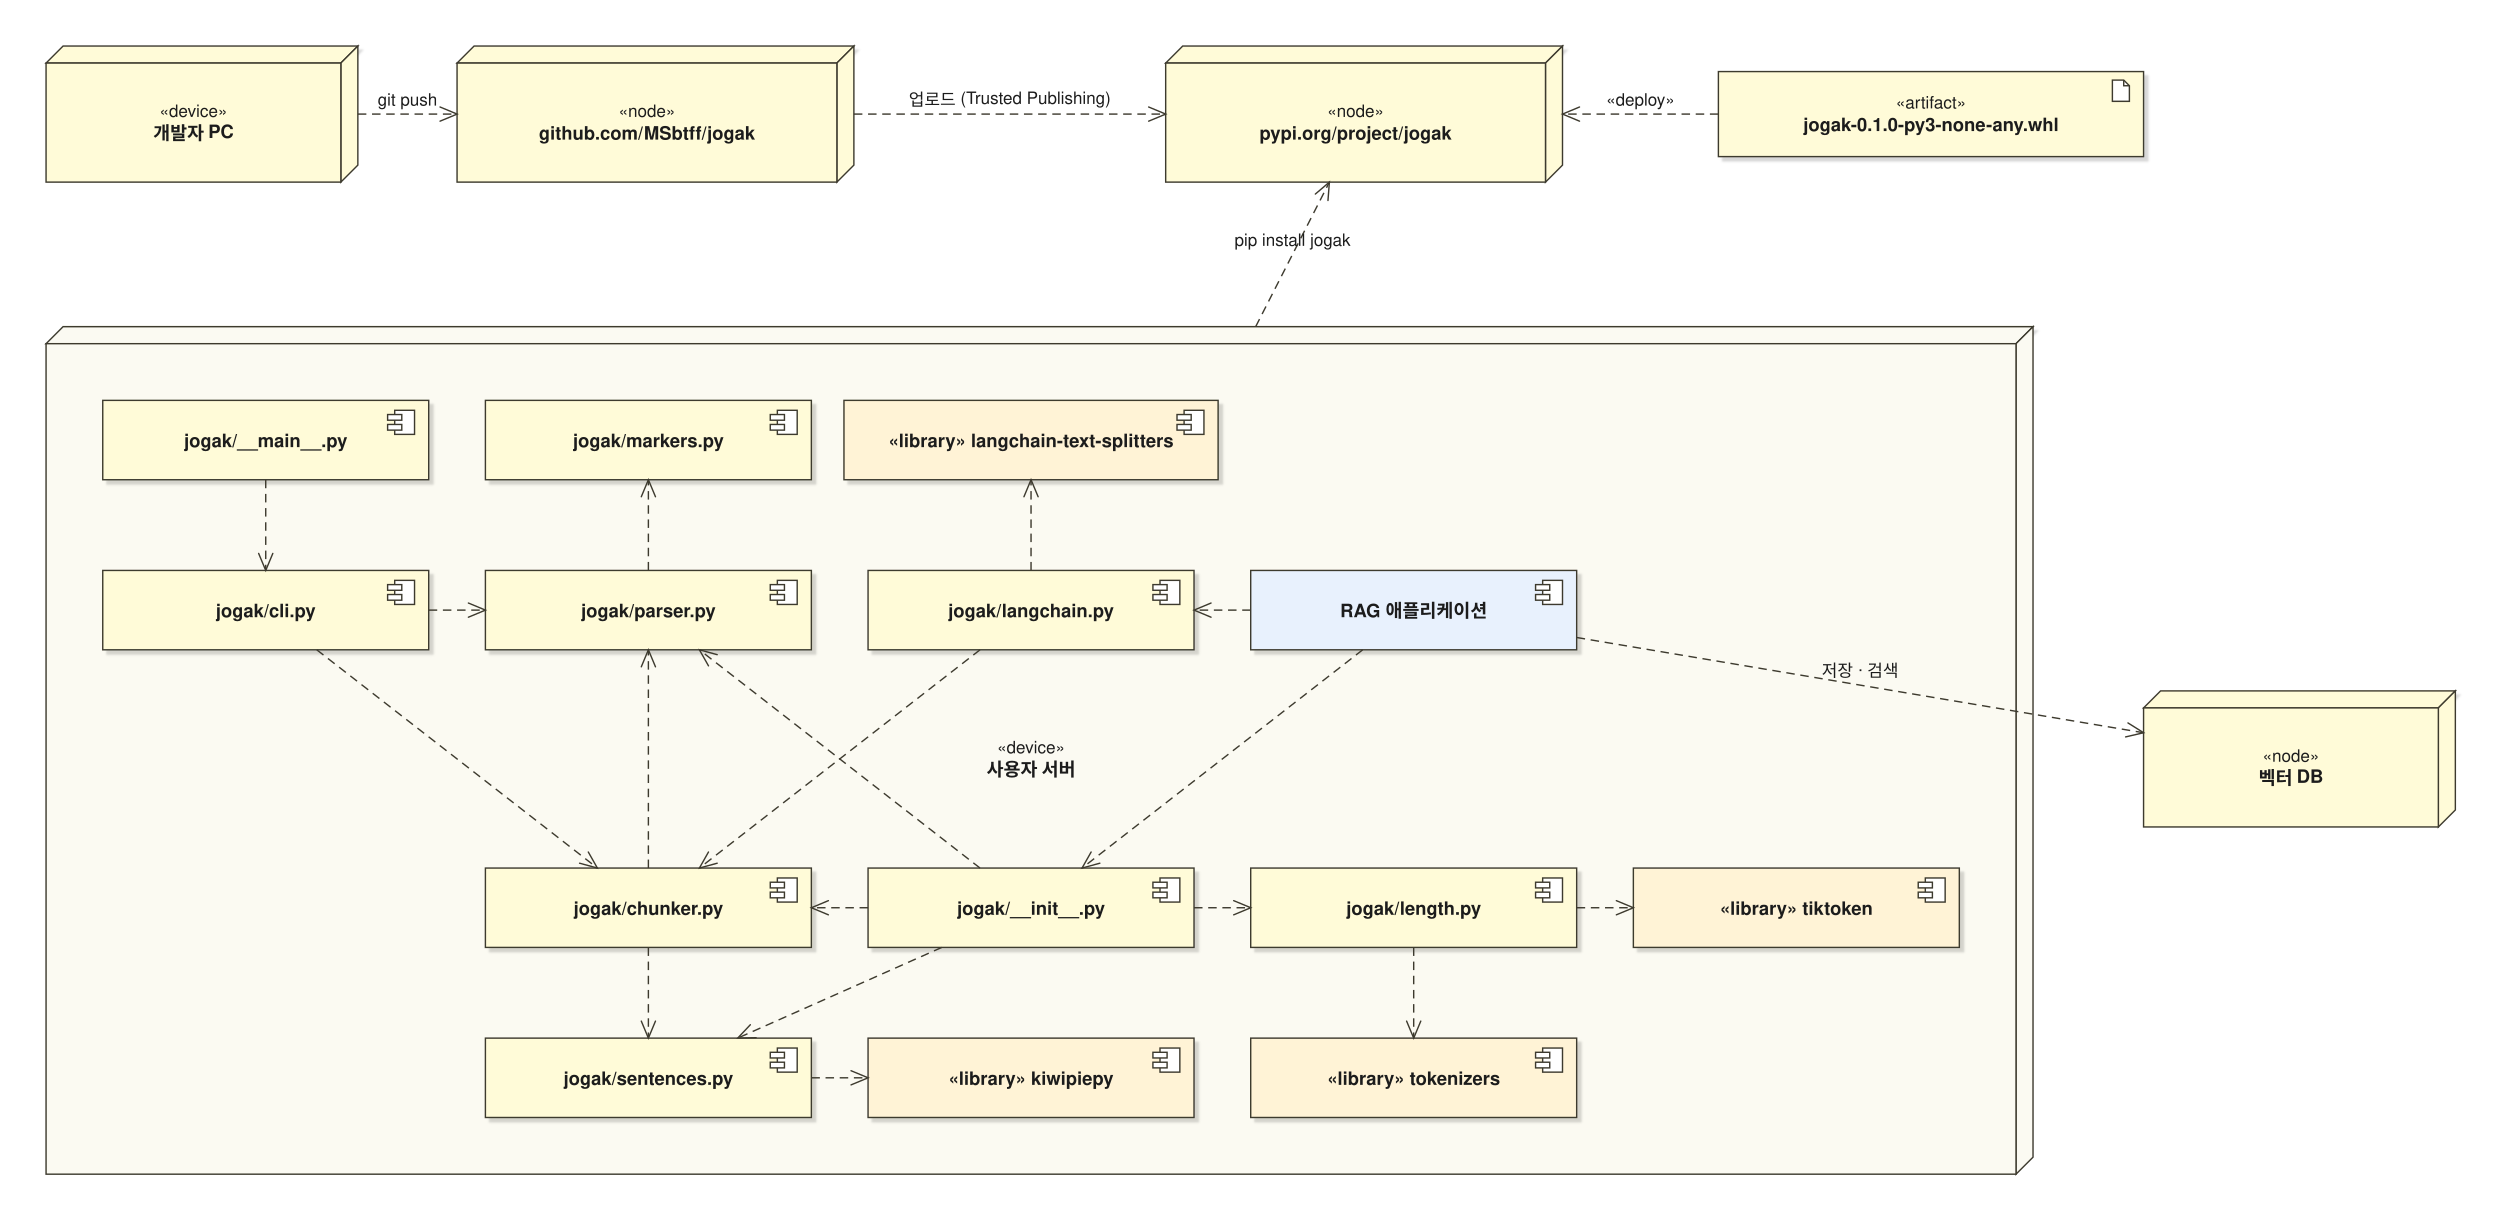
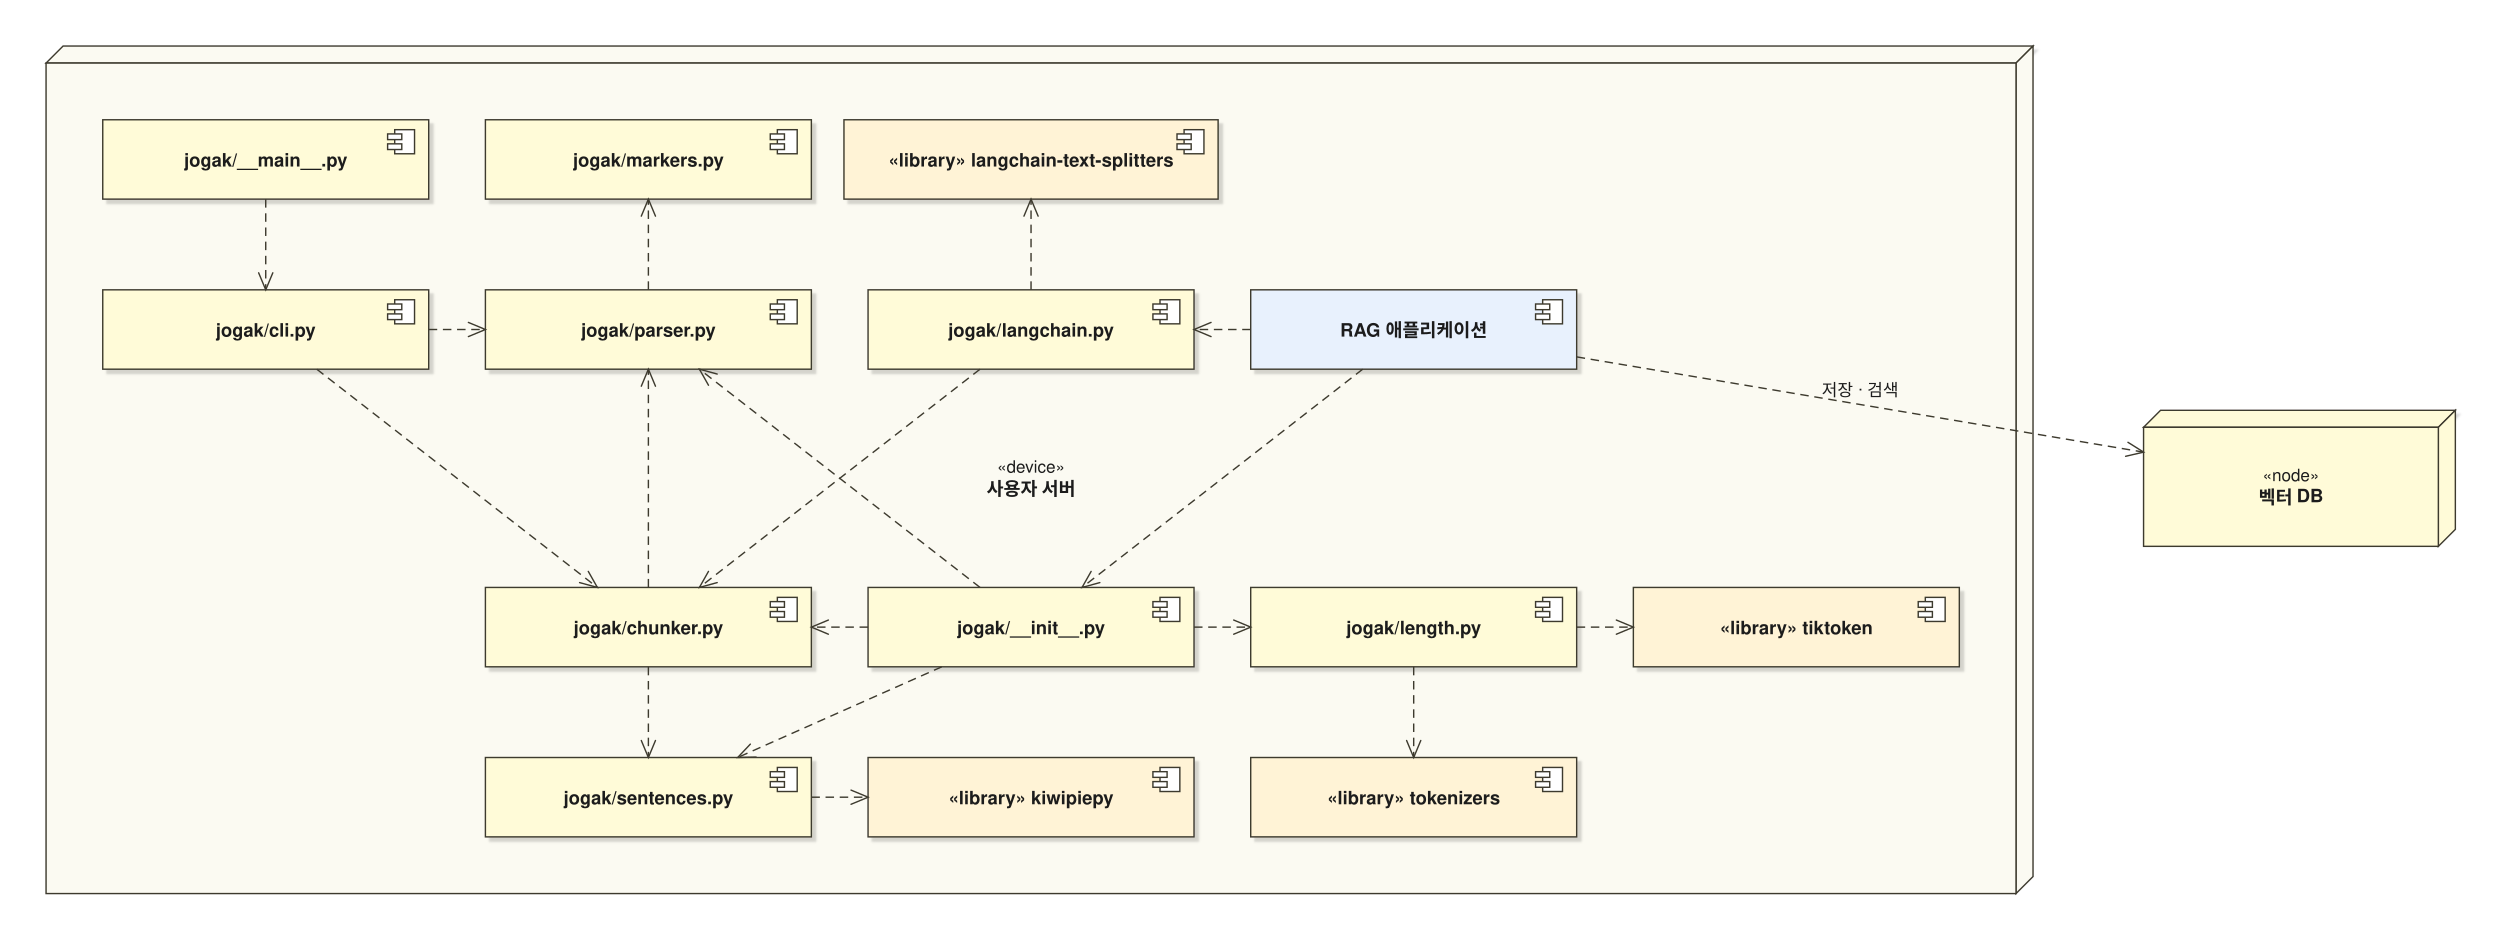
- <svg xmlns="http://www.w3.org/2000/svg" id="canvas" viewBox="8 8 1764 860" width="1764" height="860">
+ <svg xmlns="http://www.w3.org/2000/svg" id="canvas" viewBox="8 206 1764 662" width="1764" height="662">
  <defs>
    <filter id="shadow" x="-20%" y="-20%" width="150%" height="150%">
      <feDropShadow dx="3" dy="3" stdDeviation="1" flood-color="#000" flood-opacity="0.16" />
    </filter>
    <pattern id="grid" width="16" height="16" patternUnits="userSpaceOnUse">
      <circle cx="1" cy="1" r="0.8" fill="#dadcd2" />
    </pattern>
  </defs>
  <g transform="translate(0.5 0.5)">
    <rect x="-0.5" y="-0.5" width="3000" height="2000" fill="#ffffff" />
    <g>
-       <g data-id="e6" data-element-family="runtime">
+       <g data-id="e2" data-element-family="runtime">
        <path d="M 40 250 L 52 238 L 1442 238 L 1430 250 Z" fill="#fbfaf2" stroke="#3d3a2e" stroke-width="1" filter="url(#shadow)" />
        <path d="M 1430 250 L 1442 238 L 1442 824 L 1430 836 Z" fill="#fbfaf2" stroke="#3d3a2e" stroke-width="1" />
        <rect x="40" y="250" width="1390" height="586" fill="#fbfaf2" stroke="#3d3a2e" stroke-width="1" />
        <text x="735" y="539" fill="#1c1c1c" font-family="Helvetica, Arial, &quot;Apple SD Gothic Neo&quot;, sans-serif" font-size="12" font-weight="400" font-style="normal" text-decoration="none" text-anchor="middle" pointer-events="none">«device»</text>
        <text x="735" y="555" fill="#1c1c1c" font-family="Helvetica, Arial, &quot;Apple SD Gothic Neo&quot;, sans-serif" font-size="13" font-weight="600" font-style="normal" text-decoration="none" text-anchor="middle" pointer-events="none">사용자 서버</text>
      </g>
      <g data-id="e1" data-element-family="runtime">
-         <path d="M 40 52 L 52 40 L 260 40 L 248 52 Z" fill="#fffbd8" stroke="#3d3a2e" stroke-width="1" filter="url(#shadow)" />
-         <path d="M 248 52 L 260 40 L 260 124 L 248 136 Z" fill="#fffbd8" stroke="#3d3a2e" stroke-width="1" />
-         <rect x="40" y="52" width="208" height="84" fill="#fffbd8" stroke="#3d3a2e" stroke-width="1" />
-         <text x="144" y="90" fill="#1c1c1c" font-family="Helvetica, Arial, &quot;Apple SD Gothic Neo&quot;, sans-serif" font-size="12" font-weight="400" font-style="normal" text-decoration="none" text-anchor="middle" pointer-events="none">«device»</text>
-         <text x="144" y="106" fill="#1c1c1c" font-family="Helvetica, Arial, &quot;Apple SD Gothic Neo&quot;, sans-serif" font-size="13" font-weight="600" font-style="normal" text-decoration="none" text-anchor="middle" pointer-events="none">개발자 PC</text>
-       </g>
-       <g data-id="e2" data-element-family="runtime">
-         <path d="M 330 52 L 342 40 L 610 40 L 598 52 Z" fill="#fffbd8" stroke="#3d3a2e" stroke-width="1" filter="url(#shadow)" />
-         <path d="M 598 52 L 610 40 L 610 124 L 598 136 Z" fill="#fffbd8" stroke="#3d3a2e" stroke-width="1" />
-         <rect x="330" y="52" width="268" height="84" fill="#fffbd8" stroke="#3d3a2e" stroke-width="1" />
-         <text x="464" y="90" fill="#1c1c1c" font-family="Helvetica, Arial, &quot;Apple SD Gothic Neo&quot;, sans-serif" font-size="12" font-weight="400" font-style="normal" text-decoration="none" text-anchor="middle" pointer-events="none">«node»</text>
-         <text x="464" y="106" fill="#1c1c1c" font-family="Helvetica, Arial, &quot;Apple SD Gothic Neo&quot;, sans-serif" font-size="13" font-weight="600" font-style="normal" text-decoration="none" text-anchor="middle" pointer-events="none">github.com/MSbtff/jogak</text>
-       </g>
-       <g data-id="e3" data-element-family="runtime">
-         <path d="M 830 52 L 842 40 L 1110 40 L 1098 52 Z" fill="#fffbd8" stroke="#3d3a2e" stroke-width="1" filter="url(#shadow)" />
-         <path d="M 1098 52 L 1110 40 L 1110 124 L 1098 136 Z" fill="#fffbd8" stroke="#3d3a2e" stroke-width="1" />
-         <rect x="830" y="52" width="268" height="84" fill="#fffbd8" stroke="#3d3a2e" stroke-width="1" />
-         <text x="964" y="90" fill="#1c1c1c" font-family="Helvetica, Arial, &quot;Apple SD Gothic Neo&quot;, sans-serif" font-size="12" font-weight="400" font-style="normal" text-decoration="none" text-anchor="middle" pointer-events="none">«node»</text>
-         <text x="964" y="106" fill="#1c1c1c" font-family="Helvetica, Arial, &quot;Apple SD Gothic Neo&quot;, sans-serif" font-size="13" font-weight="600" font-style="normal" text-decoration="none" text-anchor="middle" pointer-events="none">pypi.org/project/jogak</text>
-       </g>
-       <g data-id="e4" data-element-family="runtime">
-         <rect x="1220" y="58" width="300" height="60" fill="#fffbd8" stroke="#3d3a2e" stroke-width="1" filter="url(#shadow)" />
-         <path d="M 1498 64 L 1506 64 L 1510 68 L 1510 79 L 1498 79 Z" fill="#ffffff" stroke="#3d3a2e" stroke-width="1" />
-         <path d="M 1506 64 L 1506 68 L 1510 68" fill="none" stroke="#3d3a2e" stroke-width="1" />
-         <text x="1370" y="84" fill="#1c1c1c" font-family="Helvetica, Arial, &quot;Apple SD Gothic Neo&quot;, sans-serif" font-size="12" font-weight="400" font-style="normal" text-decoration="none" text-anchor="middle" pointer-events="none">«artifact»</text>
-         <text x="1370" y="100" fill="#1c1c1c" font-family="Helvetica, Arial, &quot;Apple SD Gothic Neo&quot;, sans-serif" font-size="13" font-weight="600" font-style="normal" text-decoration="none" text-anchor="middle" pointer-events="none">jogak-0.1.0-py3-none-any.whl</text>
-       </g>
-       <g data-id="e5" data-element-family="runtime">
        <path d="M 1520 507 L 1532 495 L 1740 495 L 1728 507 Z" fill="#fffbd8" stroke="#3d3a2e" stroke-width="1" filter="url(#shadow)" />
        <path d="M 1728 507 L 1740 495 L 1740 579 L 1728 591 Z" fill="#fffbd8" stroke="#3d3a2e" stroke-width="1" />
        <rect x="1520" y="507" width="208" height="84" fill="#fffbd8" stroke="#3d3a2e" stroke-width="1" />
        <text x="1624" y="545" fill="#1c1c1c" font-family="Helvetica, Arial, &quot;Apple SD Gothic Neo&quot;, sans-serif" font-size="12" font-weight="400" font-style="normal" text-decoration="none" text-anchor="middle" pointer-events="none">«node»</text>
        <text x="1624" y="561" fill="#1c1c1c" font-family="Helvetica, Arial, &quot;Apple SD Gothic Neo&quot;, sans-serif" font-size="13" font-weight="600" font-style="normal" text-decoration="none" text-anchor="middle" pointer-events="none">벡터 DB</text>
      </g>
-       <g data-id="e7" data-element-family="runtime">
+       <g data-id="e3" data-element-family="runtime">
        <rect x="80" y="290" width="230" height="56" fill="#fffbd8" stroke="#3d3a2e" stroke-width="1" filter="url(#shadow)" />
        <rect x="286" y="297" width="14" height="17" fill="#ffffff" stroke="#3d3a2e" stroke-width="1" />
        <rect x="281" y="300" width="10" height="4" fill="#ffffff" stroke="#3d3a2e" stroke-width="1" />
        <rect x="281" y="307" width="10" height="4" fill="#ffffff" stroke="#3d3a2e" stroke-width="1" />
        <text x="195" y="323" fill="#1c1c1c" font-family="Helvetica, Arial, &quot;Apple SD Gothic Neo&quot;, sans-serif" font-size="13" font-weight="600" font-style="normal" text-decoration="none" text-anchor="middle" pointer-events="none">jogak/__main__.py</text>
      </g>
-       <g data-id="e8" data-element-family="runtime">
+       <g data-id="e4" data-element-family="runtime">
        <rect x="350" y="290" width="230" height="56" fill="#fffbd8" stroke="#3d3a2e" stroke-width="1" filter="url(#shadow)" />
        <rect x="556" y="297" width="14" height="17" fill="#ffffff" stroke="#3d3a2e" stroke-width="1" />
        <rect x="551" y="300" width="10" height="4" fill="#ffffff" stroke="#3d3a2e" stroke-width="1" />
        <rect x="551" y="307" width="10" height="4" fill="#ffffff" stroke="#3d3a2e" stroke-width="1" />
        <text x="465" y="323" fill="#1c1c1c" font-family="Helvetica, Arial, &quot;Apple SD Gothic Neo&quot;, sans-serif" font-size="13" font-weight="600" font-style="normal" text-decoration="none" text-anchor="middle" pointer-events="none">jogak/markers.py</text>
      </g>
-       <g data-id="e9" data-element-family="runtime">
+       <g data-id="e5" data-element-family="runtime">
        <rect x="603" y="290" width="264" height="56" fill="#fff3d6" stroke="#3d3a2e" stroke-width="1" filter="url(#shadow)" />
        <rect x="843" y="297" width="14" height="17" fill="#ffffff" stroke="#3d3a2e" stroke-width="1" />
        <rect x="838" y="300" width="10" height="4" fill="#ffffff" stroke="#3d3a2e" stroke-width="1" />
        <rect x="838" y="307" width="10" height="4" fill="#ffffff" stroke="#3d3a2e" stroke-width="1" />
        <text x="735" y="323" fill="#1c1c1c" font-family="Helvetica, Arial, &quot;Apple SD Gothic Neo&quot;, sans-serif" font-size="13" font-weight="600" font-style="normal" text-decoration="none" text-anchor="middle" pointer-events="none">«library» langchain-text-splitters</text>
      </g>
-       <g data-id="e10" data-element-family="runtime">
+       <g data-id="e6" data-element-family="runtime">
        <rect x="80" y="410" width="230" height="56" fill="#fffbd8" stroke="#3d3a2e" stroke-width="1" filter="url(#shadow)" />
        <rect x="286" y="417" width="14" height="17" fill="#ffffff" stroke="#3d3a2e" stroke-width="1" />
        <rect x="281" y="420" width="10" height="4" fill="#ffffff" stroke="#3d3a2e" stroke-width="1" />
        <rect x="281" y="427" width="10" height="4" fill="#ffffff" stroke="#3d3a2e" stroke-width="1" />
        <text x="195" y="443" fill="#1c1c1c" font-family="Helvetica, Arial, &quot;Apple SD Gothic Neo&quot;, sans-serif" font-size="13" font-weight="600" font-style="normal" text-decoration="none" text-anchor="middle" pointer-events="none">jogak/cli.py</text>
      </g>
-       <g data-id="e11" data-element-family="runtime">
+       <g data-id="e7" data-element-family="runtime">
        <rect x="350" y="410" width="230" height="56" fill="#fffbd8" stroke="#3d3a2e" stroke-width="1" filter="url(#shadow)" />
        <rect x="556" y="417" width="14" height="17" fill="#ffffff" stroke="#3d3a2e" stroke-width="1" />
        <rect x="551" y="420" width="10" height="4" fill="#ffffff" stroke="#3d3a2e" stroke-width="1" />
        <rect x="551" y="427" width="10" height="4" fill="#ffffff" stroke="#3d3a2e" stroke-width="1" />
        <text x="465" y="443" fill="#1c1c1c" font-family="Helvetica, Arial, &quot;Apple SD Gothic Neo&quot;, sans-serif" font-size="13" font-weight="600" font-style="normal" text-decoration="none" text-anchor="middle" pointer-events="none">jogak/parser.py</text>
      </g>
-       <g data-id="e12" data-element-family="runtime">
+       <g data-id="e8" data-element-family="runtime">
        <rect x="620" y="410" width="230" height="56" fill="#fffbd8" stroke="#3d3a2e" stroke-width="1" filter="url(#shadow)" />
        <rect x="826" y="417" width="14" height="17" fill="#ffffff" stroke="#3d3a2e" stroke-width="1" />
        <rect x="821" y="420" width="10" height="4" fill="#ffffff" stroke="#3d3a2e" stroke-width="1" />
        <rect x="821" y="427" width="10" height="4" fill="#ffffff" stroke="#3d3a2e" stroke-width="1" />
        <text x="735" y="443" fill="#1c1c1c" font-family="Helvetica, Arial, &quot;Apple SD Gothic Neo&quot;, sans-serif" font-size="13" font-weight="600" font-style="normal" text-decoration="none" text-anchor="middle" pointer-events="none">jogak/langchain.py</text>
      </g>
-       <g data-id="e13" data-element-family="runtime">
+       <g data-id="e9" data-element-family="runtime">
        <rect x="890" y="410" width="230" height="56" fill="#e8f1fd" stroke="#3d3a2e" stroke-width="1" filter="url(#shadow)" />
        <rect x="1096" y="417" width="14" height="17" fill="#ffffff" stroke="#3d3a2e" stroke-width="1" />
        <rect x="1091" y="420" width="10" height="4" fill="#ffffff" stroke="#3d3a2e" stroke-width="1" />
        <rect x="1091" y="427" width="10" height="4" fill="#ffffff" stroke="#3d3a2e" stroke-width="1" />
        <text x="1005" y="443" fill="#1c1c1c" font-family="Helvetica, Arial, &quot;Apple SD Gothic Neo&quot;, sans-serif" font-size="13" font-weight="600" font-style="normal" text-decoration="none" text-anchor="middle" pointer-events="none">RAG 애플리케이션</text>
      </g>
-       <g data-id="e14" data-element-family="runtime">
+       <g data-id="e10" data-element-family="runtime">
        <rect x="350" y="620" width="230" height="56" fill="#fffbd8" stroke="#3d3a2e" stroke-width="1" filter="url(#shadow)" />
        <rect x="556" y="627" width="14" height="17" fill="#ffffff" stroke="#3d3a2e" stroke-width="1" />
        <rect x="551" y="630" width="10" height="4" fill="#ffffff" stroke="#3d3a2e" stroke-width="1" />
        <rect x="551" y="637" width="10" height="4" fill="#ffffff" stroke="#3d3a2e" stroke-width="1" />
        <text x="465" y="653" fill="#1c1c1c" font-family="Helvetica, Arial, &quot;Apple SD Gothic Neo&quot;, sans-serif" font-size="13" font-weight="600" font-style="normal" text-decoration="none" text-anchor="middle" pointer-events="none">jogak/chunker.py</text>
      </g>
-       <g data-id="e15" data-element-family="runtime">
+       <g data-id="e11" data-element-family="runtime">
        <rect x="620" y="620" width="230" height="56" fill="#fffbd8" stroke="#3d3a2e" stroke-width="1" filter="url(#shadow)" />
        <rect x="826" y="627" width="14" height="17" fill="#ffffff" stroke="#3d3a2e" stroke-width="1" />
        <rect x="821" y="630" width="10" height="4" fill="#ffffff" stroke="#3d3a2e" stroke-width="1" />
        <rect x="821" y="637" width="10" height="4" fill="#ffffff" stroke="#3d3a2e" stroke-width="1" />
        <text x="735" y="653" fill="#1c1c1c" font-family="Helvetica, Arial, &quot;Apple SD Gothic Neo&quot;, sans-serif" font-size="13" font-weight="600" font-style="normal" text-decoration="none" text-anchor="middle" pointer-events="none">jogak/__init__.py</text>
      </g>
-       <g data-id="e16" data-element-family="runtime">
+       <g data-id="e12" data-element-family="runtime">
        <rect x="890" y="620" width="230" height="56" fill="#fffbd8" stroke="#3d3a2e" stroke-width="1" filter="url(#shadow)" />
        <rect x="1096" y="627" width="14" height="17" fill="#ffffff" stroke="#3d3a2e" stroke-width="1" />
        <rect x="1091" y="630" width="10" height="4" fill="#ffffff" stroke="#3d3a2e" stroke-width="1" />
        <rect x="1091" y="637" width="10" height="4" fill="#ffffff" stroke="#3d3a2e" stroke-width="1" />
        <text x="1005" y="653" fill="#1c1c1c" font-family="Helvetica, Arial, &quot;Apple SD Gothic Neo&quot;, sans-serif" font-size="13" font-weight="600" font-style="normal" text-decoration="none" text-anchor="middle" pointer-events="none">jogak/length.py</text>
      </g>
-       <g data-id="e17" data-element-family="runtime">
+       <g data-id="e13" data-element-family="runtime">
        <rect x="1160" y="620" width="230" height="56" fill="#fff3d6" stroke="#3d3a2e" stroke-width="1" filter="url(#shadow)" />
        <rect x="1366" y="627" width="14" height="17" fill="#ffffff" stroke="#3d3a2e" stroke-width="1" />
        <rect x="1361" y="630" width="10" height="4" fill="#ffffff" stroke="#3d3a2e" stroke-width="1" />
        <rect x="1361" y="637" width="10" height="4" fill="#ffffff" stroke="#3d3a2e" stroke-width="1" />
        <text x="1275" y="653" fill="#1c1c1c" font-family="Helvetica, Arial, &quot;Apple SD Gothic Neo&quot;, sans-serif" font-size="13" font-weight="600" font-style="normal" text-decoration="none" text-anchor="middle" pointer-events="none">«library» tiktoken</text>
      </g>
-       <g data-id="e18" data-element-family="runtime">
+       <g data-id="e14" data-element-family="runtime">
        <rect x="350" y="740" width="230" height="56" fill="#fffbd8" stroke="#3d3a2e" stroke-width="1" filter="url(#shadow)" />
        <rect x="556" y="747" width="14" height="17" fill="#ffffff" stroke="#3d3a2e" stroke-width="1" />
        <rect x="551" y="750" width="10" height="4" fill="#ffffff" stroke="#3d3a2e" stroke-width="1" />
        <rect x="551" y="757" width="10" height="4" fill="#ffffff" stroke="#3d3a2e" stroke-width="1" />
        <text x="465" y="773" fill="#1c1c1c" font-family="Helvetica, Arial, &quot;Apple SD Gothic Neo&quot;, sans-serif" font-size="13" font-weight="600" font-style="normal" text-decoration="none" text-anchor="middle" pointer-events="none">jogak/sentences.py</text>
      </g>
-       <g data-id="e19" data-element-family="runtime">
+       <g data-id="e15" data-element-family="runtime">
        <rect x="620" y="740" width="230" height="56" fill="#fff3d6" stroke="#3d3a2e" stroke-width="1" filter="url(#shadow)" />
        <rect x="826" y="747" width="14" height="17" fill="#ffffff" stroke="#3d3a2e" stroke-width="1" />
        <rect x="821" y="750" width="10" height="4" fill="#ffffff" stroke="#3d3a2e" stroke-width="1" />
        <rect x="821" y="757" width="10" height="4" fill="#ffffff" stroke="#3d3a2e" stroke-width="1" />
        <text x="735" y="773" fill="#1c1c1c" font-family="Helvetica, Arial, &quot;Apple SD Gothic Neo&quot;, sans-serif" font-size="13" font-weight="600" font-style="normal" text-decoration="none" text-anchor="middle" pointer-events="none">«library» kiwipiepy</text>
      </g>
-       <g data-id="e20" data-element-family="runtime">
+       <g data-id="e16" data-element-family="runtime">
        <rect x="890" y="740" width="230" height="56" fill="#fff3d6" stroke="#3d3a2e" stroke-width="1" filter="url(#shadow)" />
        <rect x="1096" y="747" width="14" height="17" fill="#ffffff" stroke="#3d3a2e" stroke-width="1" />
        <rect x="1091" y="750" width="10" height="4" fill="#ffffff" stroke="#3d3a2e" stroke-width="1" />
        <rect x="1091" y="757" width="10" height="4" fill="#ffffff" stroke="#3d3a2e" stroke-width="1" />
        <text x="1005" y="773" fill="#1c1c1c" font-family="Helvetica, Arial, &quot;Apple SD Gothic Neo&quot;, sans-serif" font-size="13" font-weight="600" font-style="normal" text-decoration="none" text-anchor="middle" pointer-events="none">«library» tokenizers</text>
      </g>
    </g>
    <g>
-       <g data-rel="e21">
-         <line x1="260" y1="88" x2="330" y2="88" stroke="transparent" stroke-width="10" />
-         <path d="M 318 93 L 330 88 L 318 83" fill="none" stroke="#3d3a2e" stroke-width="1" stroke-linecap="round" />
-         <line x1="260" y1="88" x2="330" y2="88" stroke="#3d3a2e" stroke-width="1" pointer-events="none" stroke-dasharray="6 4" />
-         <text x="295" y="82" fill="#1c1c1c" font-family="Helvetica, Arial, &quot;Apple SD Gothic Neo&quot;, sans-serif" font-size="12" font-weight="400" font-style="normal" text-decoration="none" text-anchor="middle" pointer-events="none">git push</text>
-       </g>
-       <g data-rel="e22">
-         <line x1="610" y1="88" x2="830" y2="88" stroke="transparent" stroke-width="10" />
-         <path d="M 818 93 L 830 88 L 818 83" fill="none" stroke="#3d3a2e" stroke-width="1" stroke-linecap="round" />
-         <line x1="610" y1="88" x2="830" y2="88" stroke="#3d3a2e" stroke-width="1" pointer-events="none" stroke-dasharray="6 4" />
-         <text x="720" y="82" fill="#1c1c1c" font-family="Helvetica, Arial, &quot;Apple SD Gothic Neo&quot;, sans-serif" font-size="12" font-weight="400" font-style="normal" text-decoration="none" text-anchor="middle" pointer-events="none">업로드 (Trusted Publishing)</text>
-       </g>
-       <g data-rel="e23">
-         <line x1="1220" y1="88" x2="1110" y2="88" stroke="transparent" stroke-width="10" />
-         <path d="M 1122 83 L 1110 88 L 1122 93" fill="none" stroke="#3d3a2e" stroke-width="1" stroke-linecap="round" />
-         <line x1="1220" y1="88" x2="1110" y2="88" stroke="#3d3a2e" stroke-width="1" pointer-events="none" stroke-dasharray="6 4" />
-         <text x="1165" y="82" fill="#1c1c1c" font-family="Helvetica, Arial, &quot;Apple SD Gothic Neo&quot;, sans-serif" font-size="12" font-weight="400" font-style="normal" text-decoration="none" text-anchor="middle" pointer-events="none">«deploy»</text>
-       </g>
-       <g data-rel="e24">
-         <line x1="893.497" y1="238" x2="945.519" y2="136" stroke="transparent" stroke-width="10" />
-         <path d="M 944.521 148.962 L 945.519 136 L 935.613 144.418" fill="none" stroke="#3d3a2e" stroke-width="1" stroke-linecap="round" />
-         <line x1="893.497" y1="238" x2="945.519" y2="136" stroke="#3d3a2e" stroke-width="1" pointer-events="none" stroke-dasharray="6 4" />
-         <text x="919.508" y="181" fill="#1c1c1c" font-family="Helvetica, Arial, &quot;Apple SD Gothic Neo&quot;, sans-serif" font-size="12" font-weight="400" font-style="normal" text-decoration="none" text-anchor="middle" pointer-events="none">pip install jogak</text>
-       </g>
-       <g data-rel="e25">
+       <g data-rel="e17">
        <line x1="1120" y1="457.32" x2="1520" y2="524.52" stroke="transparent" stroke-width="10" />
        <path d="M 1507.337 527.463 L 1520 524.52 L 1508.994 517.601" fill="none" stroke="#3d3a2e" stroke-width="1" stroke-linecap="round" />
        <line x1="1120" y1="457.32" x2="1520" y2="524.52" stroke="#3d3a2e" stroke-width="1" pointer-events="none" stroke-dasharray="6 4" />
        <text x="1320" y="484.92" fill="#1c1c1c" font-family="Helvetica, Arial, &quot;Apple SD Gothic Neo&quot;, sans-serif" font-size="12" font-weight="400" font-style="normal" text-decoration="none" text-anchor="middle" pointer-events="none">저장 · 검색</text>
      </g>
-       <g data-rel="e26">
+       <g data-rel="e18">
        <line x1="969" y1="466" x2="771" y2="620" stroke="transparent" stroke-width="10" />
        <path d="M 777.403 608.686 L 771 620 L 783.542 616.579" fill="none" stroke="#3d3a2e" stroke-width="1" stroke-linecap="round" />
        <line x1="969" y1="466" x2="771" y2="620" stroke="#3d3a2e" stroke-width="1" pointer-events="none" stroke-dasharray="6 4" />
      </g>
-       <g data-rel="e27">
+       <g data-rel="e19">
        <line x1="890" y1="438" x2="850" y2="438" stroke="transparent" stroke-width="10" />
        <path d="M 862 433 L 850 438 L 862 443" fill="none" stroke="#3d3a2e" stroke-width="1" stroke-linecap="round" />
        <line x1="890" y1="438" x2="850" y2="438" stroke="#3d3a2e" stroke-width="1" pointer-events="none" stroke-dasharray="6 4" />
      </g>
-       <g data-rel="e28">
+       <g data-rel="e20">
        <line x1="195" y1="346" x2="195" y2="410" stroke="transparent" stroke-width="10" />
        <path d="M 190 398 L 195 410 L 200 398" fill="none" stroke="#3d3a2e" stroke-width="1" stroke-linecap="round" />
        <line x1="195" y1="346" x2="195" y2="410" stroke="#3d3a2e" stroke-width="1" pointer-events="none" stroke-dasharray="6 4" />
      </g>
-       <g data-rel="e29">
+       <g data-rel="e21">
        <line x1="231" y1="466" x2="429" y2="620" stroke="transparent" stroke-width="10" />
        <path d="M 416.458 616.579 L 429 620 L 422.597 608.686" fill="none" stroke="#3d3a2e" stroke-width="1" stroke-linecap="round" />
        <line x1="231" y1="466" x2="429" y2="620" stroke="#3d3a2e" stroke-width="1" pointer-events="none" stroke-dasharray="6 4" />
      </g>
-       <g data-rel="e30">
+       <g data-rel="e22">
        <line x1="310" y1="438" x2="350" y2="438" stroke="transparent" stroke-width="10" />
        <path d="M 338 443 L 350 438 L 338 433" fill="none" stroke="#3d3a2e" stroke-width="1" stroke-linecap="round" />
        <line x1="310" y1="438" x2="350" y2="438" stroke="#3d3a2e" stroke-width="1" pointer-events="none" stroke-dasharray="6 4" />
      </g>
-       <g data-rel="e31">
+       <g data-rel="e23">
        <line x1="620" y1="648" x2="580" y2="648" stroke="transparent" stroke-width="10" />
        <path d="M 592 643 L 580 648 L 592 653" fill="none" stroke="#3d3a2e" stroke-width="1" stroke-linecap="round" />
        <line x1="620" y1="648" x2="580" y2="648" stroke="#3d3a2e" stroke-width="1" pointer-events="none" stroke-dasharray="6 4" />
      </g>
-       <g data-rel="e32">
+       <g data-rel="e24">
        <line x1="699" y1="620" x2="501" y2="466" stroke="transparent" stroke-width="10" />
        <path d="M 513.542 469.421 L 501 466 L 507.403 477.314" fill="none" stroke="#3d3a2e" stroke-width="1" stroke-linecap="round" />
        <line x1="699" y1="620" x2="501" y2="466" stroke="#3d3a2e" stroke-width="1" pointer-events="none" stroke-dasharray="6 4" />
      </g>
-       <g data-rel="e33">
+       <g data-rel="e25">
        <line x1="672" y1="676" x2="528" y2="740" stroke="transparent" stroke-width="10" />
        <path d="M 536.935 730.557 L 528 740 L 540.996 739.695" fill="none" stroke="#3d3a2e" stroke-width="1" stroke-linecap="round" />
        <line x1="672" y1="676" x2="528" y2="740" stroke="#3d3a2e" stroke-width="1" pointer-events="none" stroke-dasharray="6 4" />
      </g>
-       <g data-rel="e34">
+       <g data-rel="e26">
        <line x1="850" y1="648" x2="890" y2="648" stroke="transparent" stroke-width="10" />
        <path d="M 878 653 L 890 648 L 878 643" fill="none" stroke="#3d3a2e" stroke-width="1" stroke-linecap="round" />
        <line x1="850" y1="648" x2="890" y2="648" stroke="#3d3a2e" stroke-width="1" pointer-events="none" stroke-dasharray="6 4" />
      </g>
-       <g data-rel="e35">
+       <g data-rel="e27">
        <line x1="699" y1="466" x2="501" y2="620" stroke="transparent" stroke-width="10" />
        <path d="M 507.403 608.686 L 501 620 L 513.542 616.579" fill="none" stroke="#3d3a2e" stroke-width="1" stroke-linecap="round" />
        <line x1="699" y1="466" x2="501" y2="620" stroke="#3d3a2e" stroke-width="1" pointer-events="none" stroke-dasharray="6 4" />
      </g>
-       <g data-rel="e36">
+       <g data-rel="e28">
        <line x1="735" y1="410" x2="735" y2="346" stroke="transparent" stroke-width="10" />
        <path d="M 740 358 L 735 346 L 730 358" fill="none" stroke="#3d3a2e" stroke-width="1" stroke-linecap="round" />
        <line x1="735" y1="410" x2="735" y2="346" stroke="#3d3a2e" stroke-width="1" pointer-events="none" stroke-dasharray="6 4" />
      </g>
-       <g data-rel="e37">
+       <g data-rel="e29">
        <line x1="465" y1="620" x2="465" y2="466" stroke="transparent" stroke-width="10" />
        <path d="M 470 478 L 465 466 L 460 478" fill="none" stroke="#3d3a2e" stroke-width="1" stroke-linecap="round" />
        <line x1="465" y1="620" x2="465" y2="466" stroke="#3d3a2e" stroke-width="1" pointer-events="none" stroke-dasharray="6 4" />
      </g>
-       <g data-rel="e38">
+       <g data-rel="e30">
        <line x1="465" y1="676" x2="465" y2="740" stroke="transparent" stroke-width="10" />
        <path d="M 460 728 L 465 740 L 470 728" fill="none" stroke="#3d3a2e" stroke-width="1" stroke-linecap="round" />
        <line x1="465" y1="676" x2="465" y2="740" stroke="#3d3a2e" stroke-width="1" pointer-events="none" stroke-dasharray="6 4" />
      </g>
-       <g data-rel="e39">
+       <g data-rel="e31">
        <line x1="465" y1="410" x2="465" y2="346" stroke="transparent" stroke-width="10" />
        <path d="M 470 358 L 465 346 L 460 358" fill="none" stroke="#3d3a2e" stroke-width="1" stroke-linecap="round" />
        <line x1="465" y1="410" x2="465" y2="346" stroke="#3d3a2e" stroke-width="1" pointer-events="none" stroke-dasharray="6 4" />
      </g>
-       <g data-rel="e40">
+       <g data-rel="e32">
        <line x1="580" y1="768" x2="620" y2="768" stroke="transparent" stroke-width="10" />
        <path d="M 608 773 L 620 768 L 608 763" fill="none" stroke="#3d3a2e" stroke-width="1" stroke-linecap="round" />
        <line x1="580" y1="768" x2="620" y2="768" stroke="#3d3a2e" stroke-width="1" pointer-events="none" stroke-dasharray="6 4" />
      </g>
-       <g data-rel="e41">
+       <g data-rel="e33">
        <line x1="1120" y1="648" x2="1160" y2="648" stroke="transparent" stroke-width="10" />
        <path d="M 1148 653 L 1160 648 L 1148 643" fill="none" stroke="#3d3a2e" stroke-width="1" stroke-linecap="round" />
        <line x1="1120" y1="648" x2="1160" y2="648" stroke="#3d3a2e" stroke-width="1" pointer-events="none" stroke-dasharray="6 4" />
      </g>
-       <g data-rel="e42">
+       <g data-rel="e34">
        <line x1="1005" y1="676" x2="1005" y2="740" stroke="transparent" stroke-width="10" />
        <path d="M 1000 728 L 1005 740 L 1010 728" fill="none" stroke="#3d3a2e" stroke-width="1" stroke-linecap="round" />
        <line x1="1005" y1="676" x2="1005" y2="740" stroke="#3d3a2e" stroke-width="1" pointer-events="none" stroke-dasharray="6 4" />
      </g>
    </g>
    <g pointer-events="none" />
  </g>
</svg>
